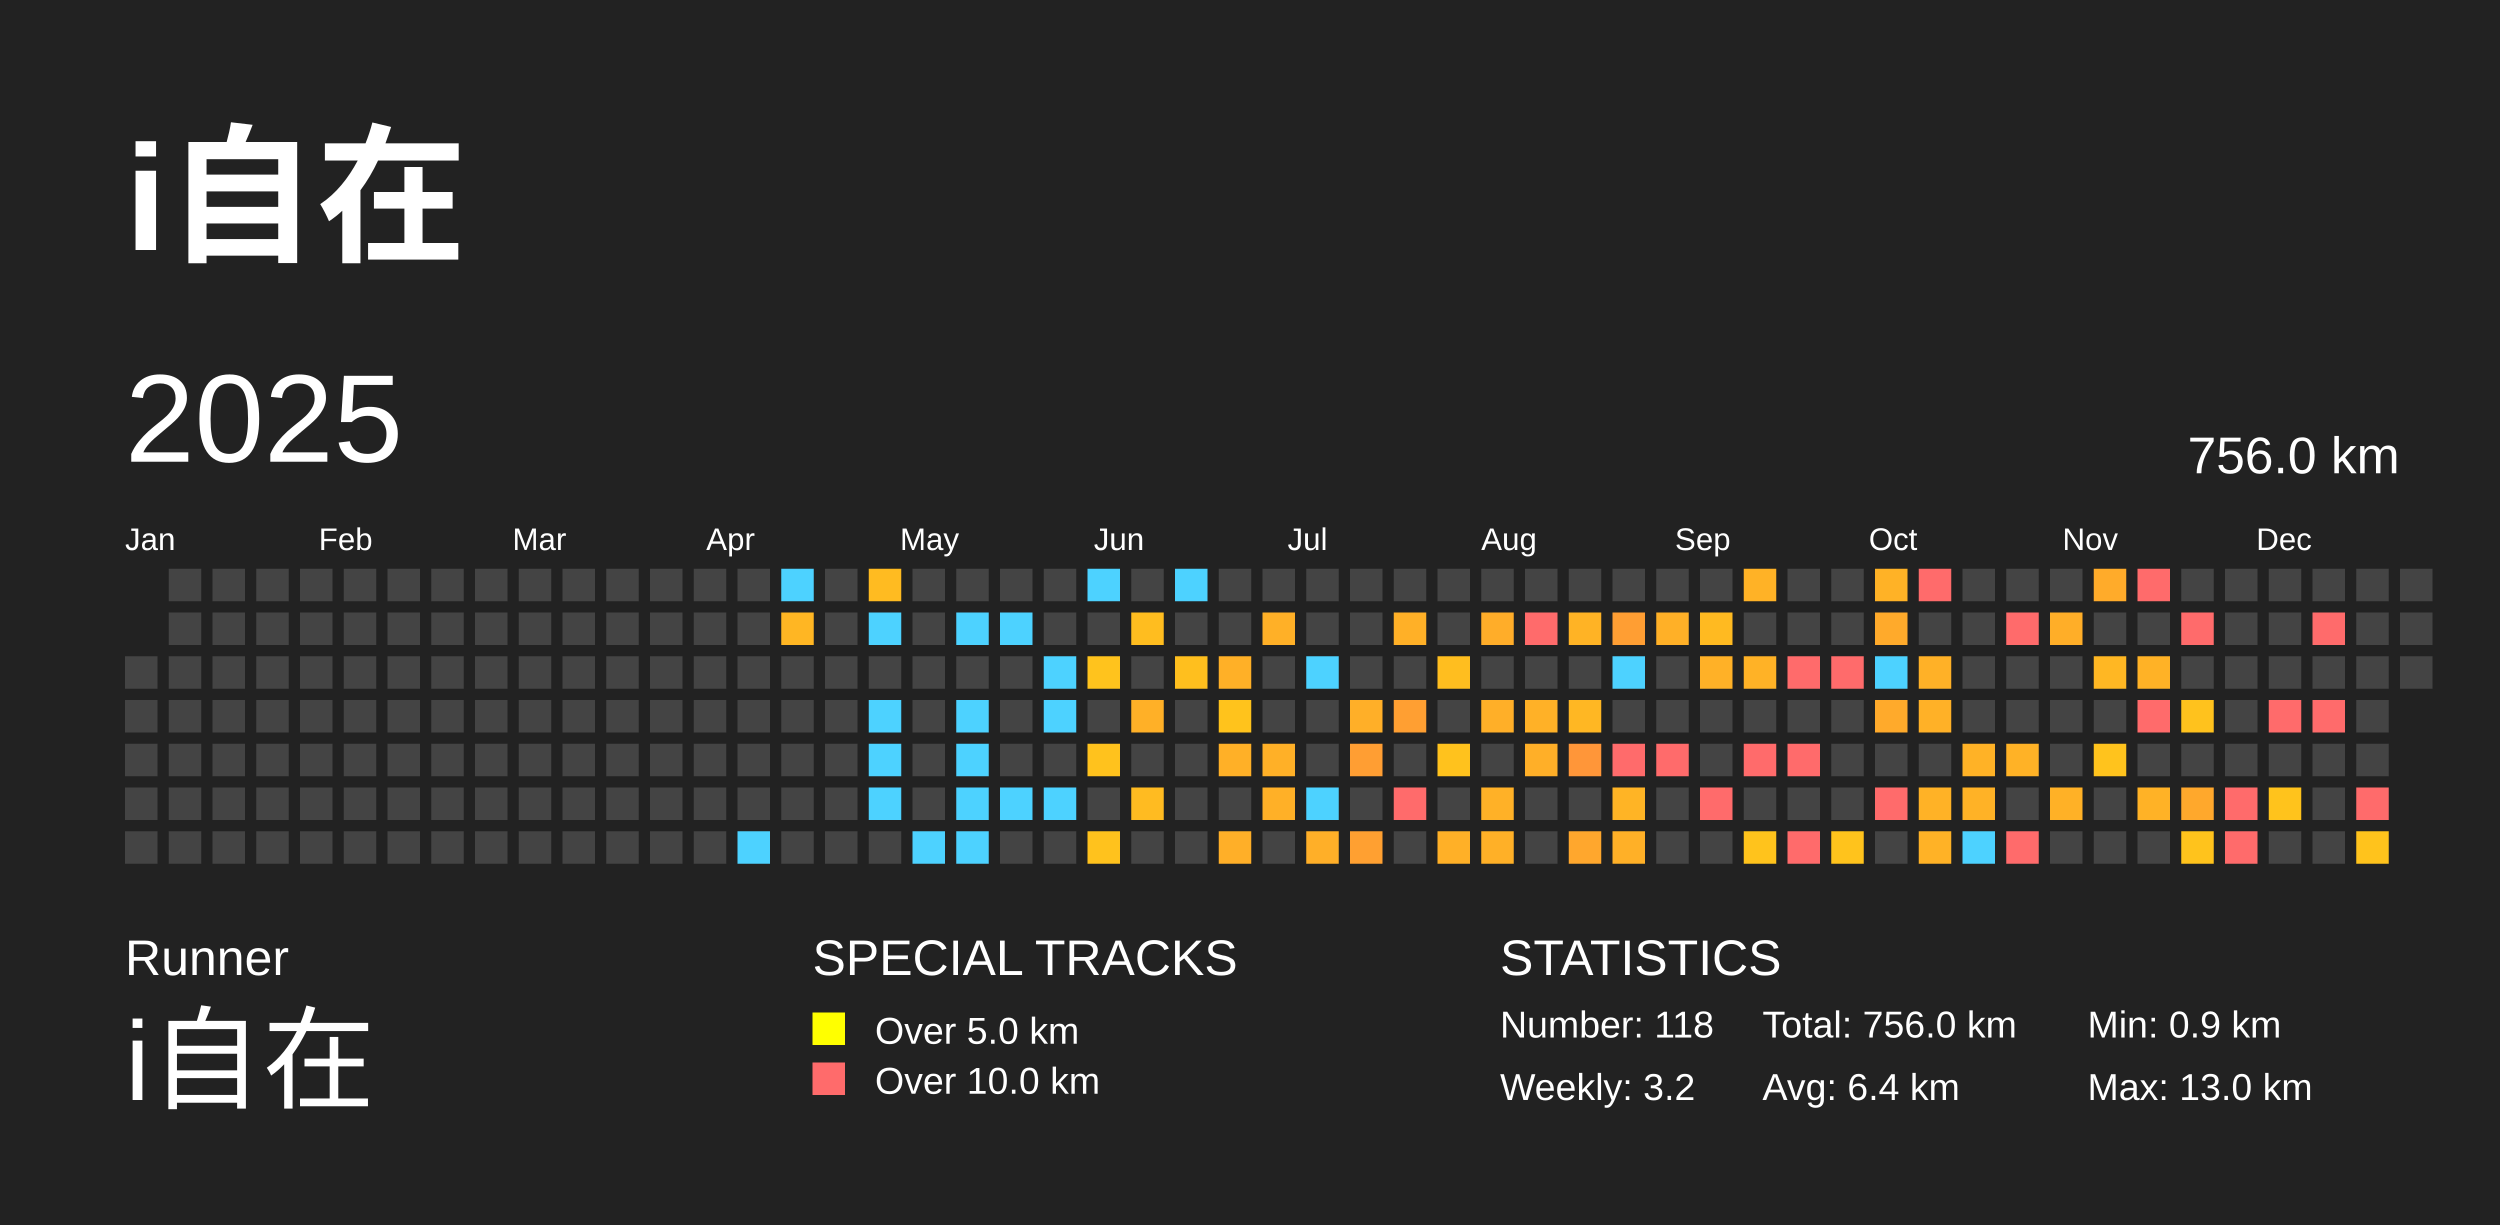
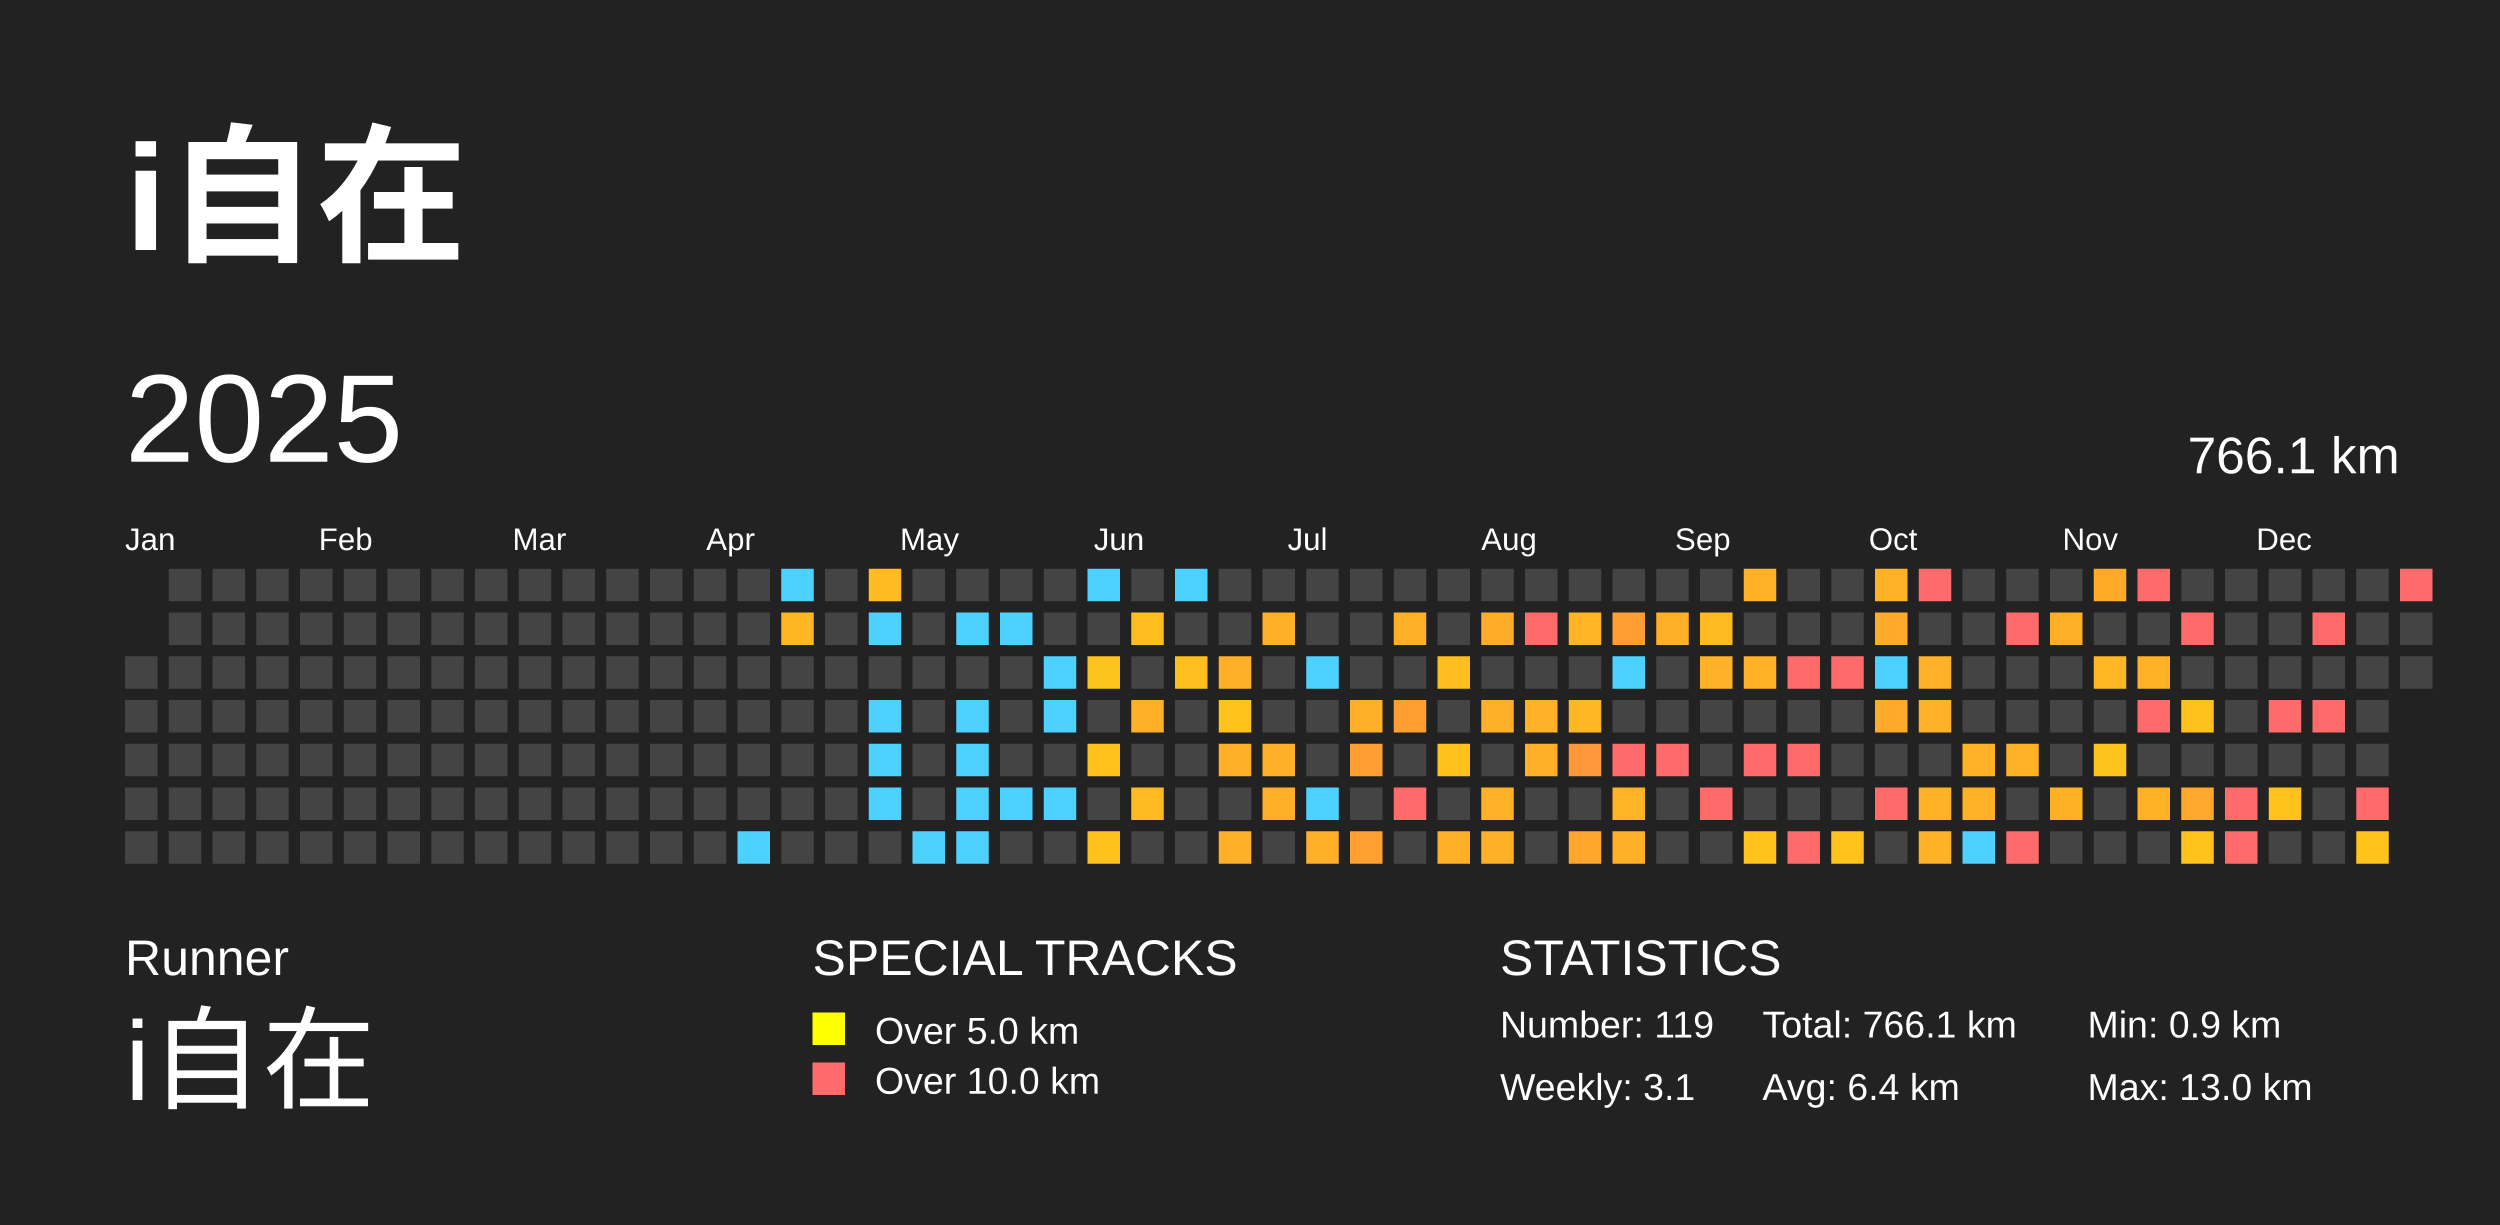
<svg xmlns="http://www.w3.org/2000/svg" baseProfile="full" height="98mm" version="1.1" viewBox="0,0,200,98" width="200mm">
  <defs />
  <rect fill="#222222" height="98" width="200" x="0" y="0" />
  <text fill="#FFFFFF" style="font-size:12px; font-family:Arial; font-weight:bold;" x="10" y="20">i自在</text>
  <text fill="#FFFFFF" style="font-size:4px; font-family:Arial" x="10" y="78">Runner</text>
  <text fill="#FFFFFF" style="font-size:9px; font-family:Arial" x="10" y="88">i自在</text>
  <text fill="#FFFFFF" style="font-size:4px; font-family:Arial" x="65" y="78">SPECIAL TRACKS</text>
  <rect fill="#FFFF00" height="2.6" width="2.6" x="65" y="81" />
  <text fill="#FFFFFF" style="font-size:3px; font-family:Arial" x="70" y="83.5">Over 5.0 km</text>
  <rect fill="#FF6B6B" height="2.6" width="2.6" x="65" y="85" />
  <text fill="#FFFFFF" style="font-size:3px; font-family:Arial" x="70" y="87.5">Over 10.0 km</text>
  <text fill="#FFFFFF" style="font-size:4px; font-family:Arial" x="120" y="78">STATISTICS</text>
-   <text fill="#FFFFFF" style="font-size:3px; font-family:Arial" x="120" y="83">Number: 118</text>
-   <text fill="#FFFFFF" style="font-size:3px; font-family:Arial" x="120" y="88">Weekly: 3.2</text>
-   <text fill="#FFFFFF" style="font-size:3px; font-family:Arial" x="141" y="83">Total: 756.0 km</text>
+   <text fill="#FFFFFF" style="font-size:3px; font-family:Arial" x="120" y="83">Number: 119</text>
+   <text fill="#FFFFFF" style="font-size:3px; font-family:Arial" x="120" y="88">Weekly: 3.1</text>
+   <text fill="#FFFFFF" style="font-size:3px; font-family:Arial" x="141" y="83">Total: 766.1 km</text>
  <text fill="#FFFFFF" style="font-size:3px; font-family:Arial" x="141" y="88">Avg: 6.4 km</text>
  <text fill="#FFFFFF" style="font-size:3px; font-family:Arial" x="167" y="83">Min: 0.9 km</text>
  <text fill="#FFFFFF" style="font-size:3px; font-family:Arial" x="167" y="88">Max: 13.0 km</text>
  <text dominant-baseline="hanging" fill="#FFFFFF" style="font-size:10.0px; font-family:Arial;" x="10" y="30">2025</text>
-   <text dominant-baseline="hanging" fill="#FFFFFF" style="font-size:4.125px; font-family:Arial;" x="175" y="35">756.0 km</text>
+   <text dominant-baseline="hanging" fill="#FFFFFF" style="font-size:4.125px; font-family:Arial;" x="175" y="35">766.1 km</text>
  <text fill="#FFFFFF" style="font-size:2.5px; font-family:Arial" x="10.0" y="44">Jan</text>
  <text fill="#FFFFFF" style="font-size:2.5px; font-family:Arial" x="25.5" y="44">Feb</text>
  <text fill="#FFFFFF" style="font-size:2.5px; font-family:Arial" x="41.0" y="44">Mar</text>
  <text fill="#FFFFFF" style="font-size:2.5px; font-family:Arial" x="56.5" y="44">Apr</text>
  <text fill="#FFFFFF" style="font-size:2.5px; font-family:Arial" x="72.0" y="44">May</text>
  <text fill="#FFFFFF" style="font-size:2.5px; font-family:Arial" x="87.5" y="44">Jun</text>
  <text fill="#FFFFFF" style="font-size:2.5px; font-family:Arial" x="103.0" y="44">Jul</text>
  <text fill="#FFFFFF" style="font-size:2.5px; font-family:Arial" x="118.5" y="44">Aug</text>
  <text fill="#FFFFFF" style="font-size:2.5px; font-family:Arial" x="134.0" y="44">Sep</text>
  <text fill="#FFFFFF" style="font-size:2.5px; font-family:Arial" x="149.5" y="44">Oct</text>
  <text fill="#FFFFFF" style="font-size:2.5px; font-family:Arial" x="165.0" y="44">Nov</text>
  <text fill="#FFFFFF" style="font-size:2.5px; font-family:Arial" x="180.5" y="44">Dec</text>
  <rect fill="#444444" height="2.6" width="2.6" x="10.0" y="52.5" />
  <rect fill="#444444" height="2.6" width="2.6" x="10.0" y="56.0" />
  <rect fill="#444444" height="2.6" width="2.6" x="10.0" y="59.5" />
  <rect fill="#444444" height="2.6" width="2.6" x="10.0" y="63.0" />
  <rect fill="#444444" height="2.6" width="2.6" x="10.0" y="66.5" />
  <rect fill="#444444" height="2.6" width="2.6" x="13.5" y="45.5" />
  <rect fill="#444444" height="2.6" width="2.6" x="13.5" y="49.0" />
  <rect fill="#444444" height="2.6" width="2.6" x="13.5" y="52.5" />
  <rect fill="#444444" height="2.6" width="2.6" x="13.5" y="56.0" />
  <rect fill="#444444" height="2.6" width="2.6" x="13.5" y="59.5" />
  <rect fill="#444444" height="2.6" width="2.6" x="13.5" y="63.0" />
  <rect fill="#444444" height="2.6" width="2.6" x="13.5" y="66.5" />
  <rect fill="#444444" height="2.6" width="2.6" x="17.0" y="45.5" />
  <rect fill="#444444" height="2.6" width="2.6" x="17.0" y="49.0" />
  <rect fill="#444444" height="2.6" width="2.6" x="17.0" y="52.5" />
  <rect fill="#444444" height="2.6" width="2.6" x="17.0" y="56.0" />
  <rect fill="#444444" height="2.6" width="2.6" x="17.0" y="59.5" />
  <rect fill="#444444" height="2.6" width="2.6" x="17.0" y="63.0" />
  <rect fill="#444444" height="2.6" width="2.6" x="17.0" y="66.5" />
  <rect fill="#444444" height="2.6" width="2.6" x="20.5" y="45.5" />
  <rect fill="#444444" height="2.6" width="2.6" x="20.5" y="49.0" />
  <rect fill="#444444" height="2.6" width="2.6" x="20.5" y="52.5" />
  <rect fill="#444444" height="2.6" width="2.6" x="20.5" y="56.0" />
  <rect fill="#444444" height="2.6" width="2.6" x="20.5" y="59.5" />
  <rect fill="#444444" height="2.6" width="2.6" x="20.5" y="63.0" />
  <rect fill="#444444" height="2.6" width="2.6" x="20.5" y="66.5" />
  <rect fill="#444444" height="2.6" width="2.6" x="24.0" y="45.5" />
  <rect fill="#444444" height="2.6" width="2.6" x="24.0" y="49.0" />
  <rect fill="#444444" height="2.6" width="2.6" x="24.0" y="52.5" />
  <rect fill="#444444" height="2.6" width="2.6" x="24.0" y="56.0" />
  <rect fill="#444444" height="2.6" width="2.6" x="24.0" y="59.5" />
  <rect fill="#444444" height="2.6" width="2.6" x="24.0" y="63.0" />
  <rect fill="#444444" height="2.6" width="2.6" x="24.0" y="66.5" />
  <rect fill="#444444" height="2.6" width="2.6" x="27.5" y="45.5" />
  <rect fill="#444444" height="2.6" width="2.6" x="27.5" y="49.0" />
  <rect fill="#444444" height="2.6" width="2.6" x="27.5" y="52.5" />
  <rect fill="#444444" height="2.6" width="2.6" x="27.5" y="56.0" />
  <rect fill="#444444" height="2.6" width="2.6" x="27.5" y="59.5" />
  <rect fill="#444444" height="2.6" width="2.6" x="27.5" y="63.0" />
  <rect fill="#444444" height="2.6" width="2.6" x="27.5" y="66.5" />
  <rect fill="#444444" height="2.6" width="2.6" x="31.0" y="45.5" />
  <rect fill="#444444" height="2.6" width="2.6" x="31.0" y="49.0" />
  <rect fill="#444444" height="2.6" width="2.6" x="31.0" y="52.5" />
  <rect fill="#444444" height="2.6" width="2.6" x="31.0" y="56.0" />
  <rect fill="#444444" height="2.6" width="2.6" x="31.0" y="59.5" />
  <rect fill="#444444" height="2.6" width="2.6" x="31.0" y="63.0" />
  <rect fill="#444444" height="2.6" width="2.6" x="31.0" y="66.5" />
  <rect fill="#444444" height="2.6" width="2.6" x="34.5" y="45.5" />
  <rect fill="#444444" height="2.6" width="2.6" x="34.5" y="49.0" />
  <rect fill="#444444" height="2.6" width="2.6" x="34.5" y="52.5" />
  <rect fill="#444444" height="2.6" width="2.6" x="34.5" y="56.0" />
  <rect fill="#444444" height="2.6" width="2.6" x="34.5" y="59.5" />
  <rect fill="#444444" height="2.6" width="2.6" x="34.5" y="63.0" />
  <rect fill="#444444" height="2.6" width="2.6" x="34.5" y="66.5" />
  <rect fill="#444444" height="2.6" width="2.6" x="38.0" y="45.5" />
  <rect fill="#444444" height="2.6" width="2.6" x="38.0" y="49.0" />
  <rect fill="#444444" height="2.6" width="2.6" x="38.0" y="52.5" />
  <rect fill="#444444" height="2.6" width="2.6" x="38.0" y="56.0" />
  <rect fill="#444444" height="2.6" width="2.6" x="38.0" y="59.5" />
  <rect fill="#444444" height="2.6" width="2.6" x="38.0" y="63.0" />
  <rect fill="#444444" height="2.6" width="2.6" x="38.0" y="66.5" />
  <rect fill="#444444" height="2.6" width="2.6" x="41.5" y="45.5" />
  <rect fill="#444444" height="2.6" width="2.6" x="41.5" y="49.0" />
  <rect fill="#444444" height="2.6" width="2.6" x="41.5" y="52.5" />
  <rect fill="#444444" height="2.6" width="2.6" x="41.5" y="56.0" />
  <rect fill="#444444" height="2.6" width="2.6" x="41.5" y="59.5" />
  <rect fill="#444444" height="2.6" width="2.6" x="41.5" y="63.0" />
  <rect fill="#444444" height="2.6" width="2.6" x="41.5" y="66.5" />
  <rect fill="#444444" height="2.6" width="2.6" x="45.0" y="45.5" />
  <rect fill="#444444" height="2.6" width="2.6" x="45.0" y="49.0" />
  <rect fill="#444444" height="2.6" width="2.6" x="45.0" y="52.5" />
  <rect fill="#444444" height="2.6" width="2.6" x="45.0" y="56.0" />
  <rect fill="#444444" height="2.6" width="2.6" x="45.0" y="59.5" />
  <rect fill="#444444" height="2.6" width="2.6" x="45.0" y="63.0" />
  <rect fill="#444444" height="2.6" width="2.6" x="45.0" y="66.5" />
  <rect fill="#444444" height="2.6" width="2.6" x="48.5" y="45.5" />
  <rect fill="#444444" height="2.6" width="2.6" x="48.5" y="49.0" />
  <rect fill="#444444" height="2.6" width="2.6" x="48.5" y="52.5" />
  <rect fill="#444444" height="2.6" width="2.6" x="48.5" y="56.0" />
  <rect fill="#444444" height="2.6" width="2.6" x="48.5" y="59.5" />
  <rect fill="#444444" height="2.6" width="2.6" x="48.5" y="63.0" />
  <rect fill="#444444" height="2.6" width="2.6" x="48.5" y="66.5" />
  <rect fill="#444444" height="2.6" width="2.6" x="52.0" y="45.5" />
  <rect fill="#444444" height="2.6" width="2.6" x="52.0" y="49.0" />
  <rect fill="#444444" height="2.6" width="2.6" x="52.0" y="52.5" />
  <rect fill="#444444" height="2.6" width="2.6" x="52.0" y="56.0" />
  <rect fill="#444444" height="2.6" width="2.6" x="52.0" y="59.5" />
  <rect fill="#444444" height="2.6" width="2.6" x="52.0" y="63.0" />
  <rect fill="#444444" height="2.6" width="2.6" x="52.0" y="66.5" />
  <rect fill="#444444" height="2.6" width="2.6" x="55.5" y="45.5" />
  <rect fill="#444444" height="2.6" width="2.6" x="55.5" y="49.0" />
  <rect fill="#444444" height="2.6" width="2.6" x="55.5" y="52.5" />
  <rect fill="#444444" height="2.6" width="2.6" x="55.5" y="56.0" />
  <rect fill="#444444" height="2.6" width="2.6" x="55.5" y="59.5" />
  <rect fill="#444444" height="2.6" width="2.6" x="55.5" y="63.0" />
  <rect fill="#444444" height="2.6" width="2.6" x="55.5" y="66.5" />
  <rect fill="#444444" height="2.6" width="2.6" x="59.0" y="45.5" />
  <rect fill="#444444" height="2.6" width="2.6" x="59.0" y="49.0" />
  <rect fill="#444444" height="2.6" width="2.6" x="59.0" y="52.5" />
  <rect fill="#444444" height="2.6" width="2.6" x="59.0" y="56.0" />
  <rect fill="#444444" height="2.6" width="2.6" x="59.0" y="59.5" />
  <rect fill="#444444" height="2.6" width="2.6" x="59.0" y="63.0" />
  <rect fill="#4dd2ff" height="2.6" width="2.6" x="59.0" y="66.5" />
  <rect fill="#4dd2ff" height="2.6" width="2.6" x="62.5" y="45.5" />
  <rect fill="#ffb623" height="2.6" width="2.6" x="62.5" y="49.0" />
  <rect fill="#444444" height="2.6" width="2.6" x="62.5" y="52.5" />
  <rect fill="#444444" height="2.6" width="2.6" x="62.5" y="56.0" />
  <rect fill="#444444" height="2.6" width="2.6" x="62.5" y="59.5" />
  <rect fill="#444444" height="2.6" width="2.6" x="62.5" y="63.0" />
  <rect fill="#444444" height="2.6" width="2.6" x="62.5" y="66.5" />
  <rect fill="#444444" height="2.6" width="2.6" x="66.0" y="45.5" />
  <rect fill="#444444" height="2.6" width="2.6" x="66.0" y="49.0" />
  <rect fill="#444444" height="2.6" width="2.6" x="66.0" y="52.5" />
  <rect fill="#444444" height="2.6" width="2.6" x="66.0" y="56.0" />
  <rect fill="#444444" height="2.6" width="2.6" x="66.0" y="59.5" />
  <rect fill="#444444" height="2.6" width="2.6" x="66.0" y="63.0" />
  <rect fill="#444444" height="2.6" width="2.6" x="66.0" y="66.5" />
  <rect fill="#ffbb21" height="2.6" width="2.6" x="69.5" y="45.5" />
  <rect fill="#4dd2ff" height="2.6" width="2.6" x="69.5" y="49.0" />
  <rect fill="#444444" height="2.6" width="2.6" x="69.5" y="52.5" />
  <rect fill="#4dd2ff" height="2.6" width="2.6" x="69.5" y="56.0" />
  <rect fill="#4dd2ff" height="2.6" width="2.6" x="69.5" y="59.5" />
  <rect fill="#4dd2ff" height="2.6" width="2.6" x="69.5" y="63.0" />
  <rect fill="#444444" height="2.6" width="2.6" x="69.5" y="66.5" />
  <rect fill="#444444" height="2.6" width="2.6" x="73.0" y="45.5" />
  <rect fill="#444444" height="2.6" width="2.6" x="73.0" y="49.0" />
  <rect fill="#444444" height="2.6" width="2.6" x="73.0" y="52.5" />
  <rect fill="#444444" height="2.6" width="2.6" x="73.0" y="56.0" />
  <rect fill="#444444" height="2.6" width="2.6" x="73.0" y="59.5" />
  <rect fill="#444444" height="2.6" width="2.6" x="73.0" y="63.0" />
  <rect fill="#4dd2ff" height="2.6" width="2.6" x="73.0" y="66.5" />
  <rect fill="#444444" height="2.6" width="2.6" x="76.5" y="45.5" />
  <rect fill="#4dd2ff" height="2.6" width="2.6" x="76.5" y="49.0" />
  <rect fill="#444444" height="2.6" width="2.6" x="76.5" y="52.5" />
  <rect fill="#4dd2ff" height="2.6" width="2.6" x="76.5" y="56.0" />
  <rect fill="#4dd2ff" height="2.6" width="2.6" x="76.5" y="59.5" />
  <rect fill="#4dd2ff" height="2.6" width="2.6" x="76.5" y="63.0" />
  <rect fill="#4dd2ff" height="2.6" width="2.6" x="76.5" y="66.5" />
  <rect fill="#444444" height="2.6" width="2.6" x="80.0" y="45.5" />
  <rect fill="#4dd2ff" height="2.6" width="2.6" x="80.0" y="49.0" />
  <rect fill="#444444" height="2.6" width="2.6" x="80.0" y="52.5" />
  <rect fill="#444444" height="2.6" width="2.6" x="80.0" y="56.0" />
  <rect fill="#444444" height="2.6" width="2.6" x="80.0" y="59.5" />
  <rect fill="#4dd2ff" height="2.6" width="2.6" x="80.0" y="63.0" />
  <rect fill="#444444" height="2.6" width="2.6" x="80.0" y="66.5" />
  <rect fill="#444444" height="2.6" width="2.6" x="83.5" y="45.5" />
  <rect fill="#444444" height="2.6" width="2.6" x="83.5" y="49.0" />
  <rect fill="#4dd2ff" height="2.6" width="2.6" x="83.5" y="52.5" />
  <rect fill="#4dd2ff" height="2.6" width="2.6" x="83.5" y="56.0" />
  <rect fill="#444444" height="2.6" width="2.6" x="83.5" y="59.5" />
  <rect fill="#4dd2ff" height="2.6" width="2.6" x="83.5" y="63.0" />
  <rect fill="#444444" height="2.6" width="2.6" x="83.5" y="66.5" />
  <rect fill="#4dd2ff" height="2.6" width="2.6" x="87.0" y="45.5" />
  <rect fill="#444444" height="2.6" width="2.6" x="87.0" y="49.0" />
  <rect fill="#ffc31d" height="2.6" width="2.6" x="87.0" y="52.5" />
  <rect fill="#444444" height="2.6" width="2.6" x="87.0" y="56.0" />
  <rect fill="#ffc21d" height="2.6" width="2.6" x="87.0" y="59.5" />
  <rect fill="#444444" height="2.6" width="2.6" x="87.0" y="63.0" />
  <rect fill="#ffc21d" height="2.6" width="2.6" x="87.0" y="66.5" />
  <rect fill="#444444" height="2.6" width="2.6" x="90.5" y="45.5" />
  <rect fill="#ffbd1f" height="2.6" width="2.6" x="90.5" y="49.0" />
  <rect fill="#444444" height="2.6" width="2.6" x="90.5" y="52.5" />
  <rect fill="#ffb027" height="2.6" width="2.6" x="90.5" y="56.0" />
  <rect fill="#444444" height="2.6" width="2.6" x="90.5" y="59.5" />
  <rect fill="#ffbb21" height="2.6" width="2.6" x="90.5" y="63.0" />
  <rect fill="#444444" height="2.6" width="2.6" x="90.5" y="66.5" />
  <rect fill="#4dd2ff" height="2.6" width="2.6" x="94.0" y="45.5" />
  <rect fill="#444444" height="2.6" width="2.6" x="94.0" y="49.0" />
  <rect fill="#ffbf1e" height="2.6" width="2.6" x="94.0" y="52.5" />
  <rect fill="#444444" height="2.6" width="2.6" x="94.0" y="56.0" />
  <rect fill="#444444" height="2.6" width="2.6" x="94.0" y="59.5" />
  <rect fill="#444444" height="2.6" width="2.6" x="94.0" y="63.0" />
  <rect fill="#444444" height="2.6" width="2.6" x="94.0" y="66.5" />
  <rect fill="#444444" height="2.6" width="2.6" x="97.5" y="45.5" />
  <rect fill="#444444" height="2.6" width="2.6" x="97.5" y="49.0" />
  <rect fill="#ffb027" height="2.6" width="2.6" x="97.5" y="52.5" />
  <rect fill="#ffc31c" height="2.6" width="2.6" x="97.5" y="56.0" />
  <rect fill="#ffb027" height="2.6" width="2.6" x="97.5" y="59.5" />
  <rect fill="#444444" height="2.6" width="2.6" x="97.5" y="63.0" />
  <rect fill="#ffaf28" height="2.6" width="2.6" x="97.5" y="66.5" />
  <rect fill="#444444" height="2.6" width="2.6" x="101.0" y="45.5" />
  <rect fill="#ffb027" height="2.6" width="2.6" x="101.0" y="49.0" />
  <rect fill="#444444" height="2.6" width="2.6" x="101.0" y="52.5" />
  <rect fill="#444444" height="2.6" width="2.6" x="101.0" y="56.0" />
  <rect fill="#ffb027" height="2.6" width="2.6" x="101.0" y="59.5" />
  <rect fill="#ffb027" height="2.6" width="2.6" x="101.0" y="63.0" />
  <rect fill="#444444" height="2.6" width="2.6" x="101.0" y="66.5" />
  <rect fill="#444444" height="2.6" width="2.6" x="104.5" y="45.5" />
  <rect fill="#444444" height="2.6" width="2.6" x="104.5" y="49.0" />
  <rect fill="#4dd2ff" height="2.6" width="2.6" x="104.5" y="52.5" />
  <rect fill="#444444" height="2.6" width="2.6" x="104.5" y="56.0" />
  <rect fill="#444444" height="2.6" width="2.6" x="104.5" y="59.5" />
  <rect fill="#4dd2ff" height="2.6" width="2.6" x="104.5" y="63.0" />
  <rect fill="#ffaf28" height="2.6" width="2.6" x="104.5" y="66.5" />
  <rect fill="#444444" height="2.6" width="2.6" x="108.0" y="45.5" />
  <rect fill="#444444" height="2.6" width="2.6" x="108.0" y="49.0" />
  <rect fill="#444444" height="2.6" width="2.6" x="108.0" y="52.5" />
  <rect fill="#ffaf28" height="2.6" width="2.6" x="108.0" y="56.0" />
  <rect fill="#ff9e33" height="2.6" width="2.6" x="108.0" y="59.5" />
  <rect fill="#444444" height="2.6" width="2.6" x="108.0" y="63.0" />
  <rect fill="#ffa031" height="2.6" width="2.6" x="108.0" y="66.5" />
  <rect fill="#444444" height="2.6" width="2.6" x="111.5" y="45.5" />
  <rect fill="#ffb027" height="2.6" width="2.6" x="111.5" y="49.0" />
  <rect fill="#444444" height="2.6" width="2.6" x="111.5" y="52.5" />
  <rect fill="#ff9f32" height="2.6" width="2.6" x="111.5" y="56.0" />
  <rect fill="#444444" height="2.6" width="2.6" x="111.5" y="59.5" />
  <rect fill="#FF6B6B" height="2.6" width="2.6" x="111.5" y="63.0" />
  <rect fill="#444444" height="2.6" width="2.6" x="111.5" y="66.5" />
  <rect fill="#444444" height="2.6" width="2.6" x="115.0" y="45.5" />
  <rect fill="#444444" height="2.6" width="2.6" x="115.0" y="49.0" />
  <rect fill="#ffbe1f" height="2.6" width="2.6" x="115.0" y="52.5" />
  <rect fill="#444444" height="2.6" width="2.6" x="115.0" y="56.0" />
  <rect fill="#ffc21d" height="2.6" width="2.6" x="115.0" y="59.5" />
  <rect fill="#444444" height="2.6" width="2.6" x="115.0" y="63.0" />
  <rect fill="#ffb027" height="2.6" width="2.6" x="115.0" y="66.5" />
  <rect fill="#444444" height="2.6" width="2.6" x="118.5" y="45.5" />
  <rect fill="#ffad29" height="2.6" width="2.6" x="118.5" y="49.0" />
  <rect fill="#444444" height="2.6" width="2.6" x="118.5" y="52.5" />
  <rect fill="#ffaf28" height="2.6" width="2.6" x="118.5" y="56.0" />
  <rect fill="#444444" height="2.6" width="2.6" x="118.5" y="59.5" />
  <rect fill="#ffb127" height="2.6" width="2.6" x="118.5" y="63.0" />
  <rect fill="#ffb027" height="2.6" width="2.6" x="118.5" y="66.5" />
  <rect fill="#444444" height="2.6" width="2.6" x="122.0" y="45.5" />
  <rect fill="#FF6B6B" height="2.6" width="2.6" x="122.0" y="49.0" />
  <rect fill="#444444" height="2.6" width="2.6" x="122.0" y="52.5" />
  <rect fill="#ffb127" height="2.6" width="2.6" x="122.0" y="56.0" />
  <rect fill="#ffaf28" height="2.6" width="2.6" x="122.0" y="59.5" />
  <rect fill="#444444" height="2.6" width="2.6" x="122.0" y="63.0" />
  <rect fill="#444444" height="2.6" width="2.6" x="122.0" y="66.5" />
  <rect fill="#444444" height="2.6" width="2.6" x="125.5" y="45.5" />
  <rect fill="#ffb325" height="2.6" width="2.6" x="125.5" y="49.0" />
  <rect fill="#444444" height="2.6" width="2.6" x="125.5" y="52.5" />
  <rect fill="#ffb723" height="2.6" width="2.6" x="125.5" y="56.0" />
  <rect fill="#ff9639" height="2.6" width="2.6" x="125.5" y="59.5" />
  <rect fill="#444444" height="2.6" width="2.6" x="125.5" y="63.0" />
  <rect fill="#ffa72d" height="2.6" width="2.6" x="125.5" y="66.5" />
  <rect fill="#444444" height="2.6" width="2.6" x="129.0" y="45.5" />
  <rect fill="#ff9e33" height="2.6" width="2.6" x="129.0" y="49.0" />
  <rect fill="#4dd2ff" height="2.6" width="2.6" x="129.0" y="52.5" />
  <rect fill="#444444" height="2.6" width="2.6" x="129.0" y="56.0" />
  <rect fill="#FF6B6B" height="2.6" width="2.6" x="129.0" y="59.5" />
  <rect fill="#ffb425" height="2.6" width="2.6" x="129.0" y="63.0" />
  <rect fill="#ffb027" height="2.6" width="2.6" x="129.0" y="66.5" />
  <rect fill="#444444" height="2.6" width="2.6" x="132.5" y="45.5" />
  <rect fill="#ffb027" height="2.6" width="2.6" x="132.5" y="49.0" />
  <rect fill="#444444" height="2.6" width="2.6" x="132.5" y="52.5" />
  <rect fill="#444444" height="2.6" width="2.6" x="132.5" y="56.0" />
  <rect fill="#FF6B6B" height="2.6" width="2.6" x="132.5" y="59.5" />
  <rect fill="#444444" height="2.6" width="2.6" x="132.5" y="63.0" />
  <rect fill="#444444" height="2.6" width="2.6" x="132.5" y="66.5" />
  <rect fill="#444444" height="2.6" width="2.6" x="136.0" y="45.5" />
  <rect fill="#ffba21" height="2.6" width="2.6" x="136.0" y="49.0" />
  <rect fill="#ffb127" height="2.6" width="2.6" x="136.0" y="52.5" />
  <rect fill="#444444" height="2.6" width="2.6" x="136.0" y="56.0" />
  <rect fill="#444444" height="2.6" width="2.6" x="136.0" y="59.5" />
  <rect fill="#FF6B6B" height="2.6" width="2.6" x="136.0" y="63.0" />
  <rect fill="#444444" height="2.6" width="2.6" x="136.0" y="66.5" />
  <rect fill="#ffb226" height="2.6" width="2.6" x="139.5" y="45.5" />
  <rect fill="#444444" height="2.6" width="2.6" x="139.5" y="49.0" />
  <rect fill="#ffb226" height="2.6" width="2.6" x="139.5" y="52.5" />
  <rect fill="#444444" height="2.6" width="2.6" x="139.5" y="56.0" />
  <rect fill="#FF6B6B" height="2.6" width="2.6" x="139.5" y="59.5" />
  <rect fill="#444444" height="2.6" width="2.6" x="139.5" y="63.0" />
  <rect fill="#ffc31c" height="2.6" width="2.6" x="139.5" y="66.5" />
  <rect fill="#444444" height="2.6" width="2.6" x="143.0" y="45.5" />
  <rect fill="#444444" height="2.6" width="2.6" x="143.0" y="49.0" />
  <rect fill="#FF6B6B" height="2.6" width="2.6" x="143.0" y="52.5" />
  <rect fill="#444444" height="2.6" width="2.6" x="143.0" y="56.0" />
  <rect fill="#FF6B6B" height="2.6" width="2.6" x="143.0" y="59.5" />
  <rect fill="#444444" height="2.6" width="2.6" x="143.0" y="63.0" />
  <rect fill="#FF6B6B" height="2.6" width="2.6" x="143.0" y="66.5" />
  <rect fill="#444444" height="2.6" width="2.6" x="146.5" y="45.5" />
  <rect fill="#444444" height="2.6" width="2.6" x="146.5" y="49.0" />
  <rect fill="#FF6B6B" height="2.6" width="2.6" x="146.5" y="52.5" />
  <rect fill="#444444" height="2.6" width="2.6" x="146.5" y="56.0" />
  <rect fill="#444444" height="2.6" width="2.6" x="146.5" y="59.5" />
  <rect fill="#444444" height="2.6" width="2.6" x="146.5" y="63.0" />
  <rect fill="#ffc31c" height="2.6" width="2.6" x="146.5" y="66.5" />
  <rect fill="#ffb226" height="2.6" width="2.6" x="150.0" y="45.5" />
  <rect fill="#ffaa2b" height="2.6" width="2.6" x="150.0" y="49.0" />
  <rect fill="#4dd2ff" height="2.6" width="2.6" x="150.0" y="52.5" />
  <rect fill="#ffaa2b" height="2.6" width="2.6" x="150.0" y="56.0" />
  <rect fill="#444444" height="2.6" width="2.6" x="150.0" y="59.5" />
  <rect fill="#FF6B6B" height="2.6" width="2.6" x="150.0" y="63.0" />
  <rect fill="#444444" height="2.6" width="2.6" x="150.0" y="66.5" />
  <rect fill="#FF6B6B" height="2.6" width="2.6" x="153.5" y="45.5" />
  <rect fill="#444444" height="2.6" width="2.6" x="153.5" y="49.0" />
  <rect fill="#ffb127" height="2.6" width="2.6" x="153.5" y="52.5" />
  <rect fill="#ffb127" height="2.6" width="2.6" x="153.5" y="56.0" />
  <rect fill="#444444" height="2.6" width="2.6" x="153.5" y="59.5" />
  <rect fill="#ffb226" height="2.6" width="2.6" x="153.5" y="63.0" />
  <rect fill="#ffb226" height="2.6" width="2.6" x="153.5" y="66.5" />
  <rect fill="#444444" height="2.6" width="2.6" x="157.0" y="45.5" />
  <rect fill="#444444" height="2.6" width="2.6" x="157.0" y="49.0" />
  <rect fill="#444444" height="2.6" width="2.6" x="157.0" y="52.5" />
  <rect fill="#444444" height="2.6" width="2.6" x="157.0" y="56.0" />
  <rect fill="#ffb226" height="2.6" width="2.6" x="157.0" y="59.5" />
  <rect fill="#ffb226" height="2.6" width="2.6" x="157.0" y="63.0" />
  <rect fill="#4dd2ff" height="2.6" width="2.6" x="157.0" y="66.5" />
  <rect fill="#444444" height="2.6" width="2.6" x="160.5" y="45.5" />
  <rect fill="#FF6B6B" height="2.6" width="2.6" x="160.5" y="49.0" />
  <rect fill="#444444" height="2.6" width="2.6" x="160.5" y="52.5" />
  <rect fill="#444444" height="2.6" width="2.6" x="160.5" y="56.0" />
  <rect fill="#ffb226" height="2.6" width="2.6" x="160.5" y="59.5" />
  <rect fill="#444444" height="2.6" width="2.6" x="160.5" y="63.0" />
  <rect fill="#FF6B6B" height="2.6" width="2.6" x="160.5" y="66.5" />
  <rect fill="#444444" height="2.6" width="2.6" x="164.0" y="45.5" />
  <rect fill="#ffae28" height="2.6" width="2.6" x="164.0" y="49.0" />
  <rect fill="#444444" height="2.6" width="2.6" x="164.0" y="52.5" />
  <rect fill="#444444" height="2.6" width="2.6" x="164.0" y="56.0" />
  <rect fill="#444444" height="2.6" width="2.6" x="164.0" y="59.5" />
  <rect fill="#ffb126" height="2.6" width="2.6" x="164.0" y="63.0" />
  <rect fill="#444444" height="2.6" width="2.6" x="164.0" y="66.5" />
  <rect fill="#ffab2a" height="2.6" width="2.6" x="167.5" y="45.5" />
  <rect fill="#444444" height="2.6" width="2.6" x="167.5" y="49.0" />
  <rect fill="#ffb723" height="2.6" width="2.6" x="167.5" y="52.5" />
  <rect fill="#444444" height="2.6" width="2.6" x="167.5" y="56.0" />
  <rect fill="#ffc31d" height="2.6" width="2.6" x="167.5" y="59.5" />
  <rect fill="#444444" height="2.6" width="2.6" x="167.5" y="63.0" />
  <rect fill="#444444" height="2.6" width="2.6" x="167.5" y="66.5" />
  <rect fill="#FF6B6B" height="2.6" width="2.6" x="171.0" y="45.5" />
  <rect fill="#444444" height="2.6" width="2.6" x="171.0" y="49.0" />
  <rect fill="#ffb226" height="2.6" width="2.6" x="171.0" y="52.5" />
  <rect fill="#FF6B6B" height="2.6" width="2.6" x="171.0" y="56.0" />
  <rect fill="#444444" height="2.6" width="2.6" x="171.0" y="59.5" />
  <rect fill="#ffb226" height="2.6" width="2.6" x="171.0" y="63.0" />
  <rect fill="#444444" height="2.6" width="2.6" x="171.0" y="66.5" />
  <rect fill="#444444" height="2.6" width="2.6" x="174.5" y="45.5" />
  <rect fill="#FF6B6B" height="2.6" width="2.6" x="174.5" y="49.0" />
  <rect fill="#444444" height="2.6" width="2.6" x="174.5" y="52.5" />
  <rect fill="#ffc21d" height="2.6" width="2.6" x="174.5" y="56.0" />
  <rect fill="#444444" height="2.6" width="2.6" x="174.5" y="59.5" />
  <rect fill="#ffa82c" height="2.6" width="2.6" x="174.5" y="63.0" />
  <rect fill="#ffc31c" height="2.6" width="2.6" x="174.5" y="66.5" />
  <rect fill="#444444" height="2.6" width="2.6" x="178.0" y="45.5" />
  <rect fill="#444444" height="2.6" width="2.6" x="178.0" y="49.0" />
  <rect fill="#444444" height="2.6" width="2.6" x="178.0" y="52.5" />
  <rect fill="#444444" height="2.6" width="2.6" x="178.0" y="56.0" />
  <rect fill="#444444" height="2.6" width="2.6" x="178.0" y="59.5" />
  <rect fill="#FF6B6B" height="2.6" width="2.6" x="178.0" y="63.0" />
  <rect fill="#FF6B6B" height="2.6" width="2.6" x="178.0" y="66.5" />
  <rect fill="#444444" height="2.6" width="2.6" x="181.5" y="45.5" />
  <rect fill="#444444" height="2.6" width="2.6" x="181.5" y="49.0" />
  <rect fill="#444444" height="2.6" width="2.6" x="181.5" y="52.5" />
  <rect fill="#FF6B6B" height="2.6" width="2.6" x="181.5" y="56.0" />
  <rect fill="#444444" height="2.6" width="2.6" x="181.5" y="59.5" />
  <rect fill="#ffc31c" height="2.6" width="2.6" x="181.5" y="63.0" />
  <rect fill="#444444" height="2.6" width="2.6" x="181.5" y="66.5" />
  <rect fill="#444444" height="2.6" width="2.6" x="185.0" y="45.5" />
  <rect fill="#FF6B6B" height="2.6" width="2.6" x="185.0" y="49.0" />
  <rect fill="#444444" height="2.6" width="2.6" x="185.0" y="52.5" />
  <rect fill="#FF6B6B" height="2.6" width="2.6" x="185.0" y="56.0" />
  <rect fill="#444444" height="2.6" width="2.6" x="185.0" y="59.5" />
  <rect fill="#444444" height="2.6" width="2.6" x="185.0" y="63.0" />
  <rect fill="#444444" height="2.6" width="2.6" x="185.0" y="66.5" />
  <rect fill="#444444" height="2.6" width="2.6" x="188.5" y="45.5" />
  <rect fill="#444444" height="2.6" width="2.6" x="188.5" y="49.0" />
  <rect fill="#444444" height="2.6" width="2.6" x="188.5" y="52.5" />
  <rect fill="#444444" height="2.6" width="2.6" x="188.5" y="56.0" />
  <rect fill="#444444" height="2.6" width="2.6" x="188.5" y="59.5" />
  <rect fill="#FF6B6B" height="2.6" width="2.6" x="188.5" y="63.0" />
  <rect fill="#ffc31c" height="2.6" width="2.6" x="188.5" y="66.5" />
-   <rect fill="#444444" height="2.6" width="2.6" x="192.0" y="45.5" />
+   <rect fill="#FF6B6B" height="2.6" width="2.6" x="192.0" y="45.5" />
  <rect fill="#444444" height="2.6" width="2.6" x="192.0" y="49.0" />
  <rect fill="#444444" height="2.6" width="2.6" x="192.0" y="52.5" />
</svg>
